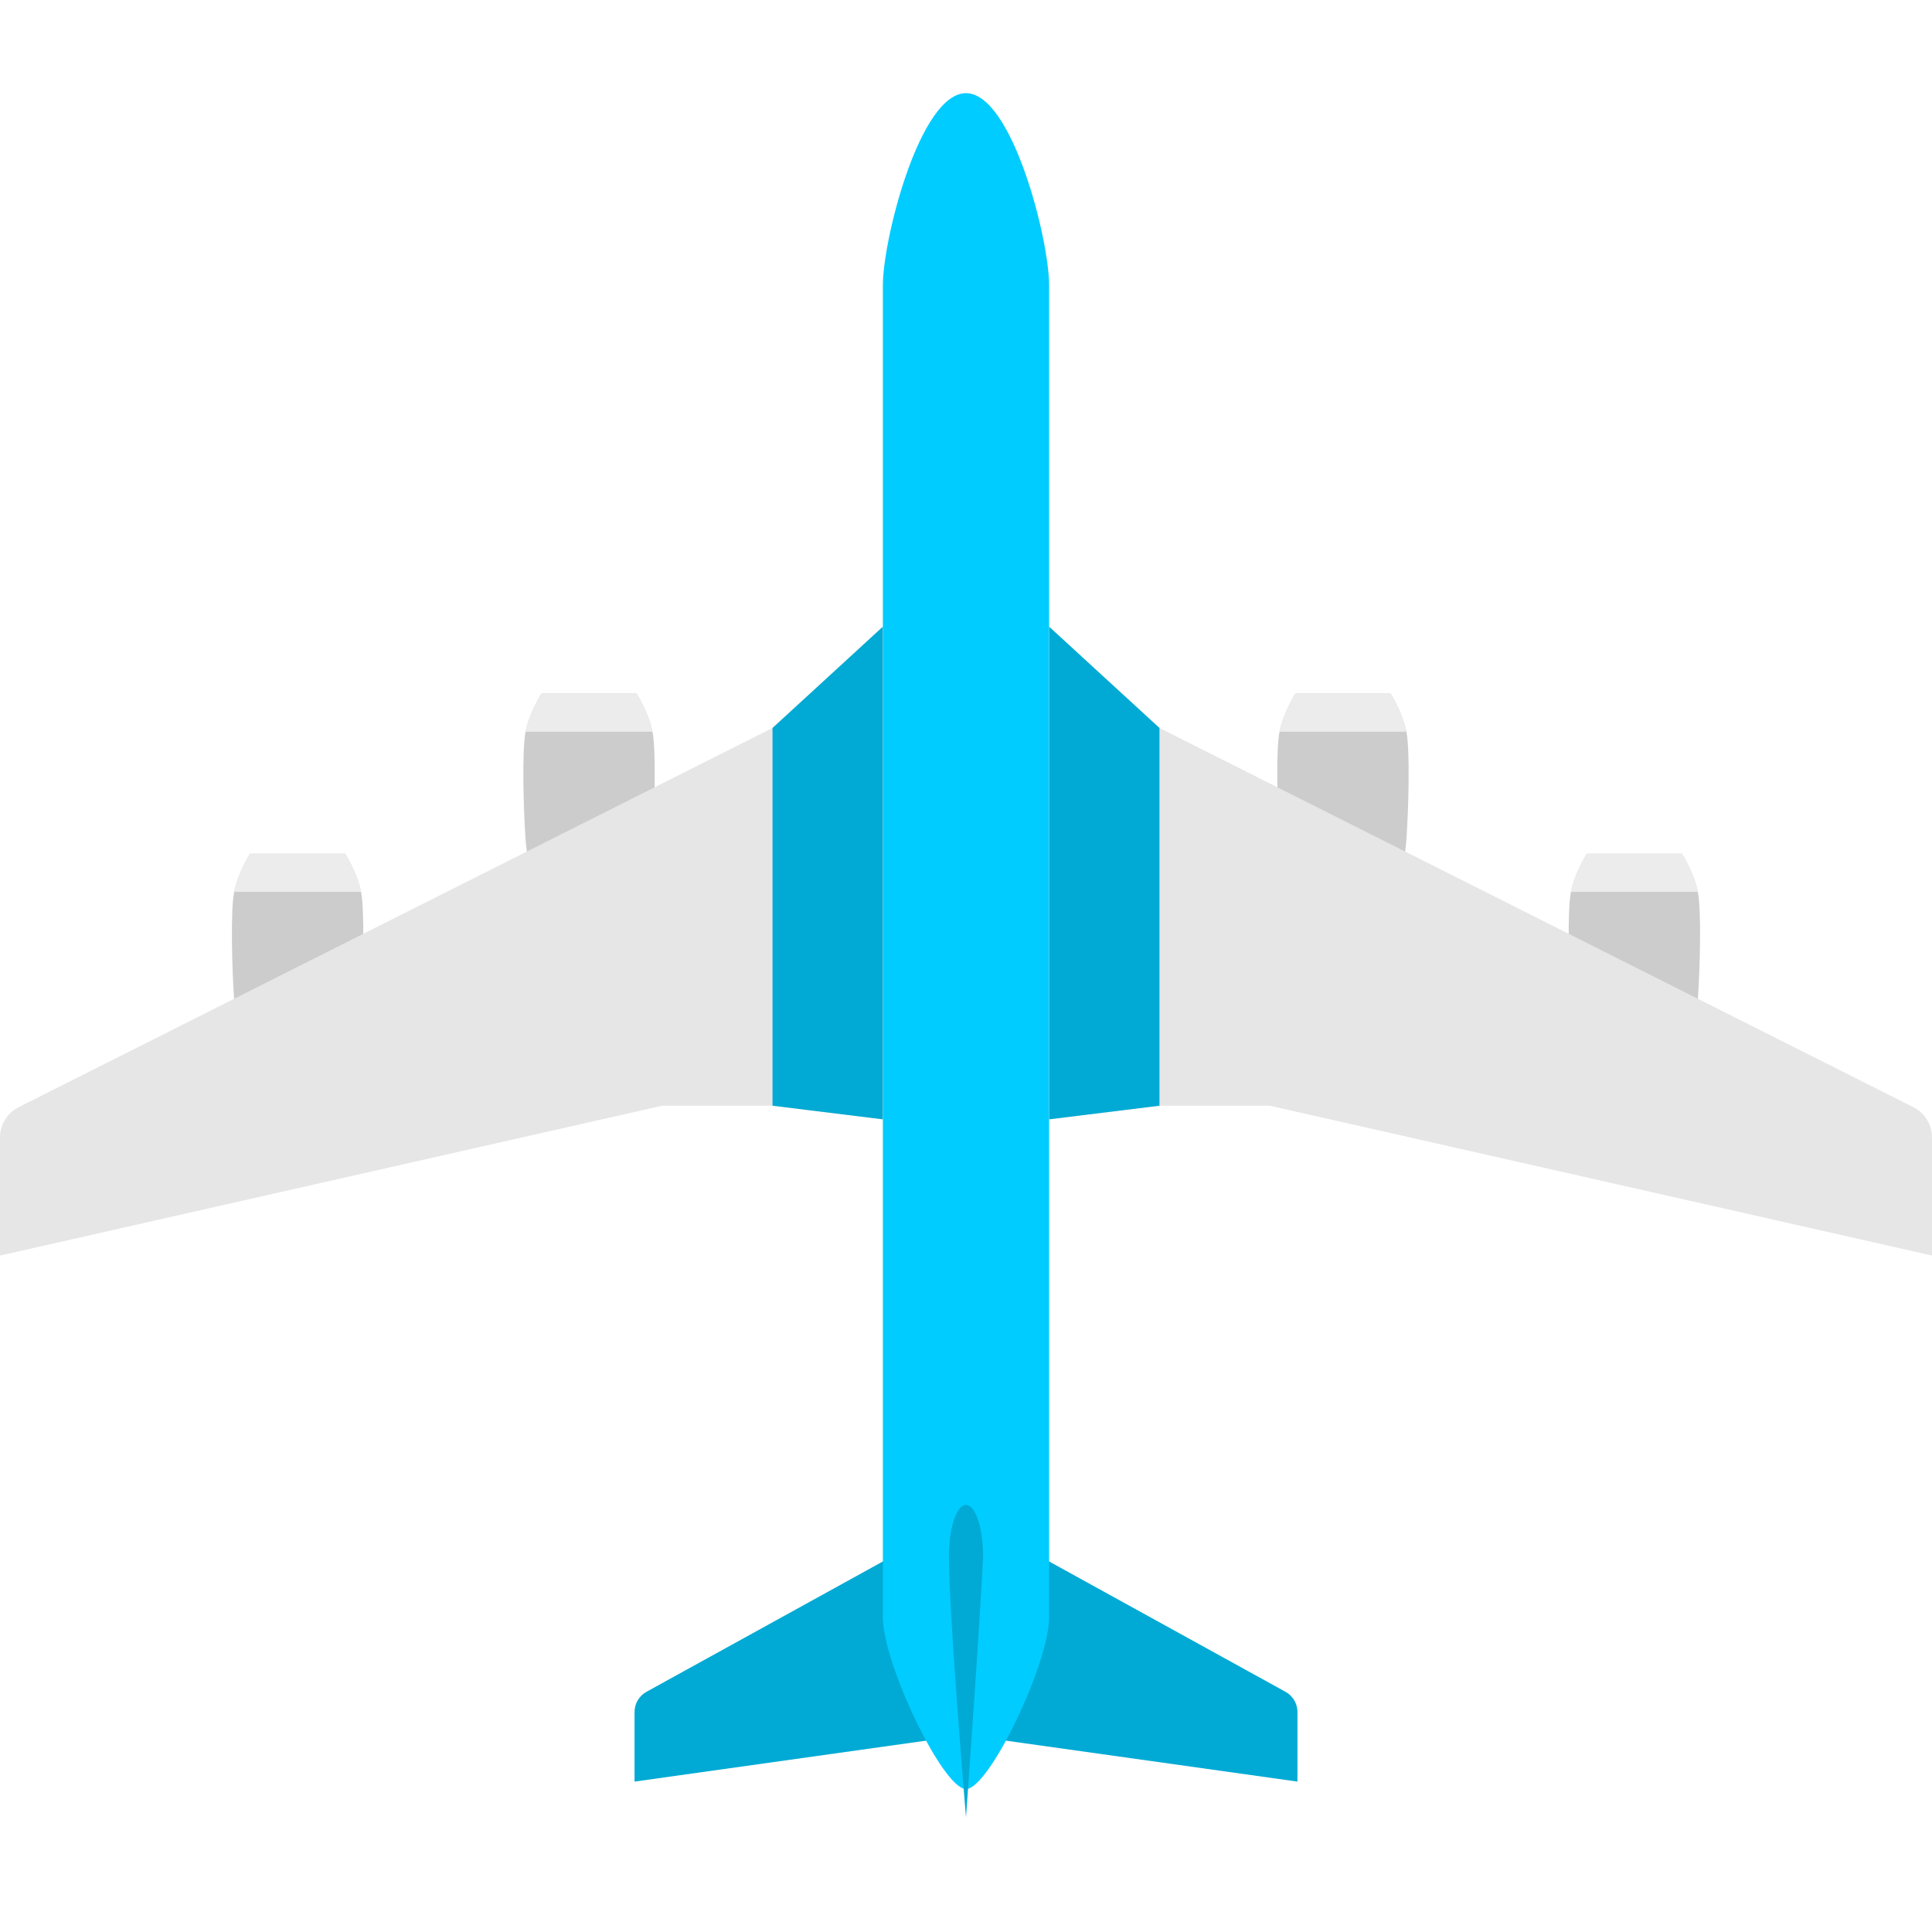
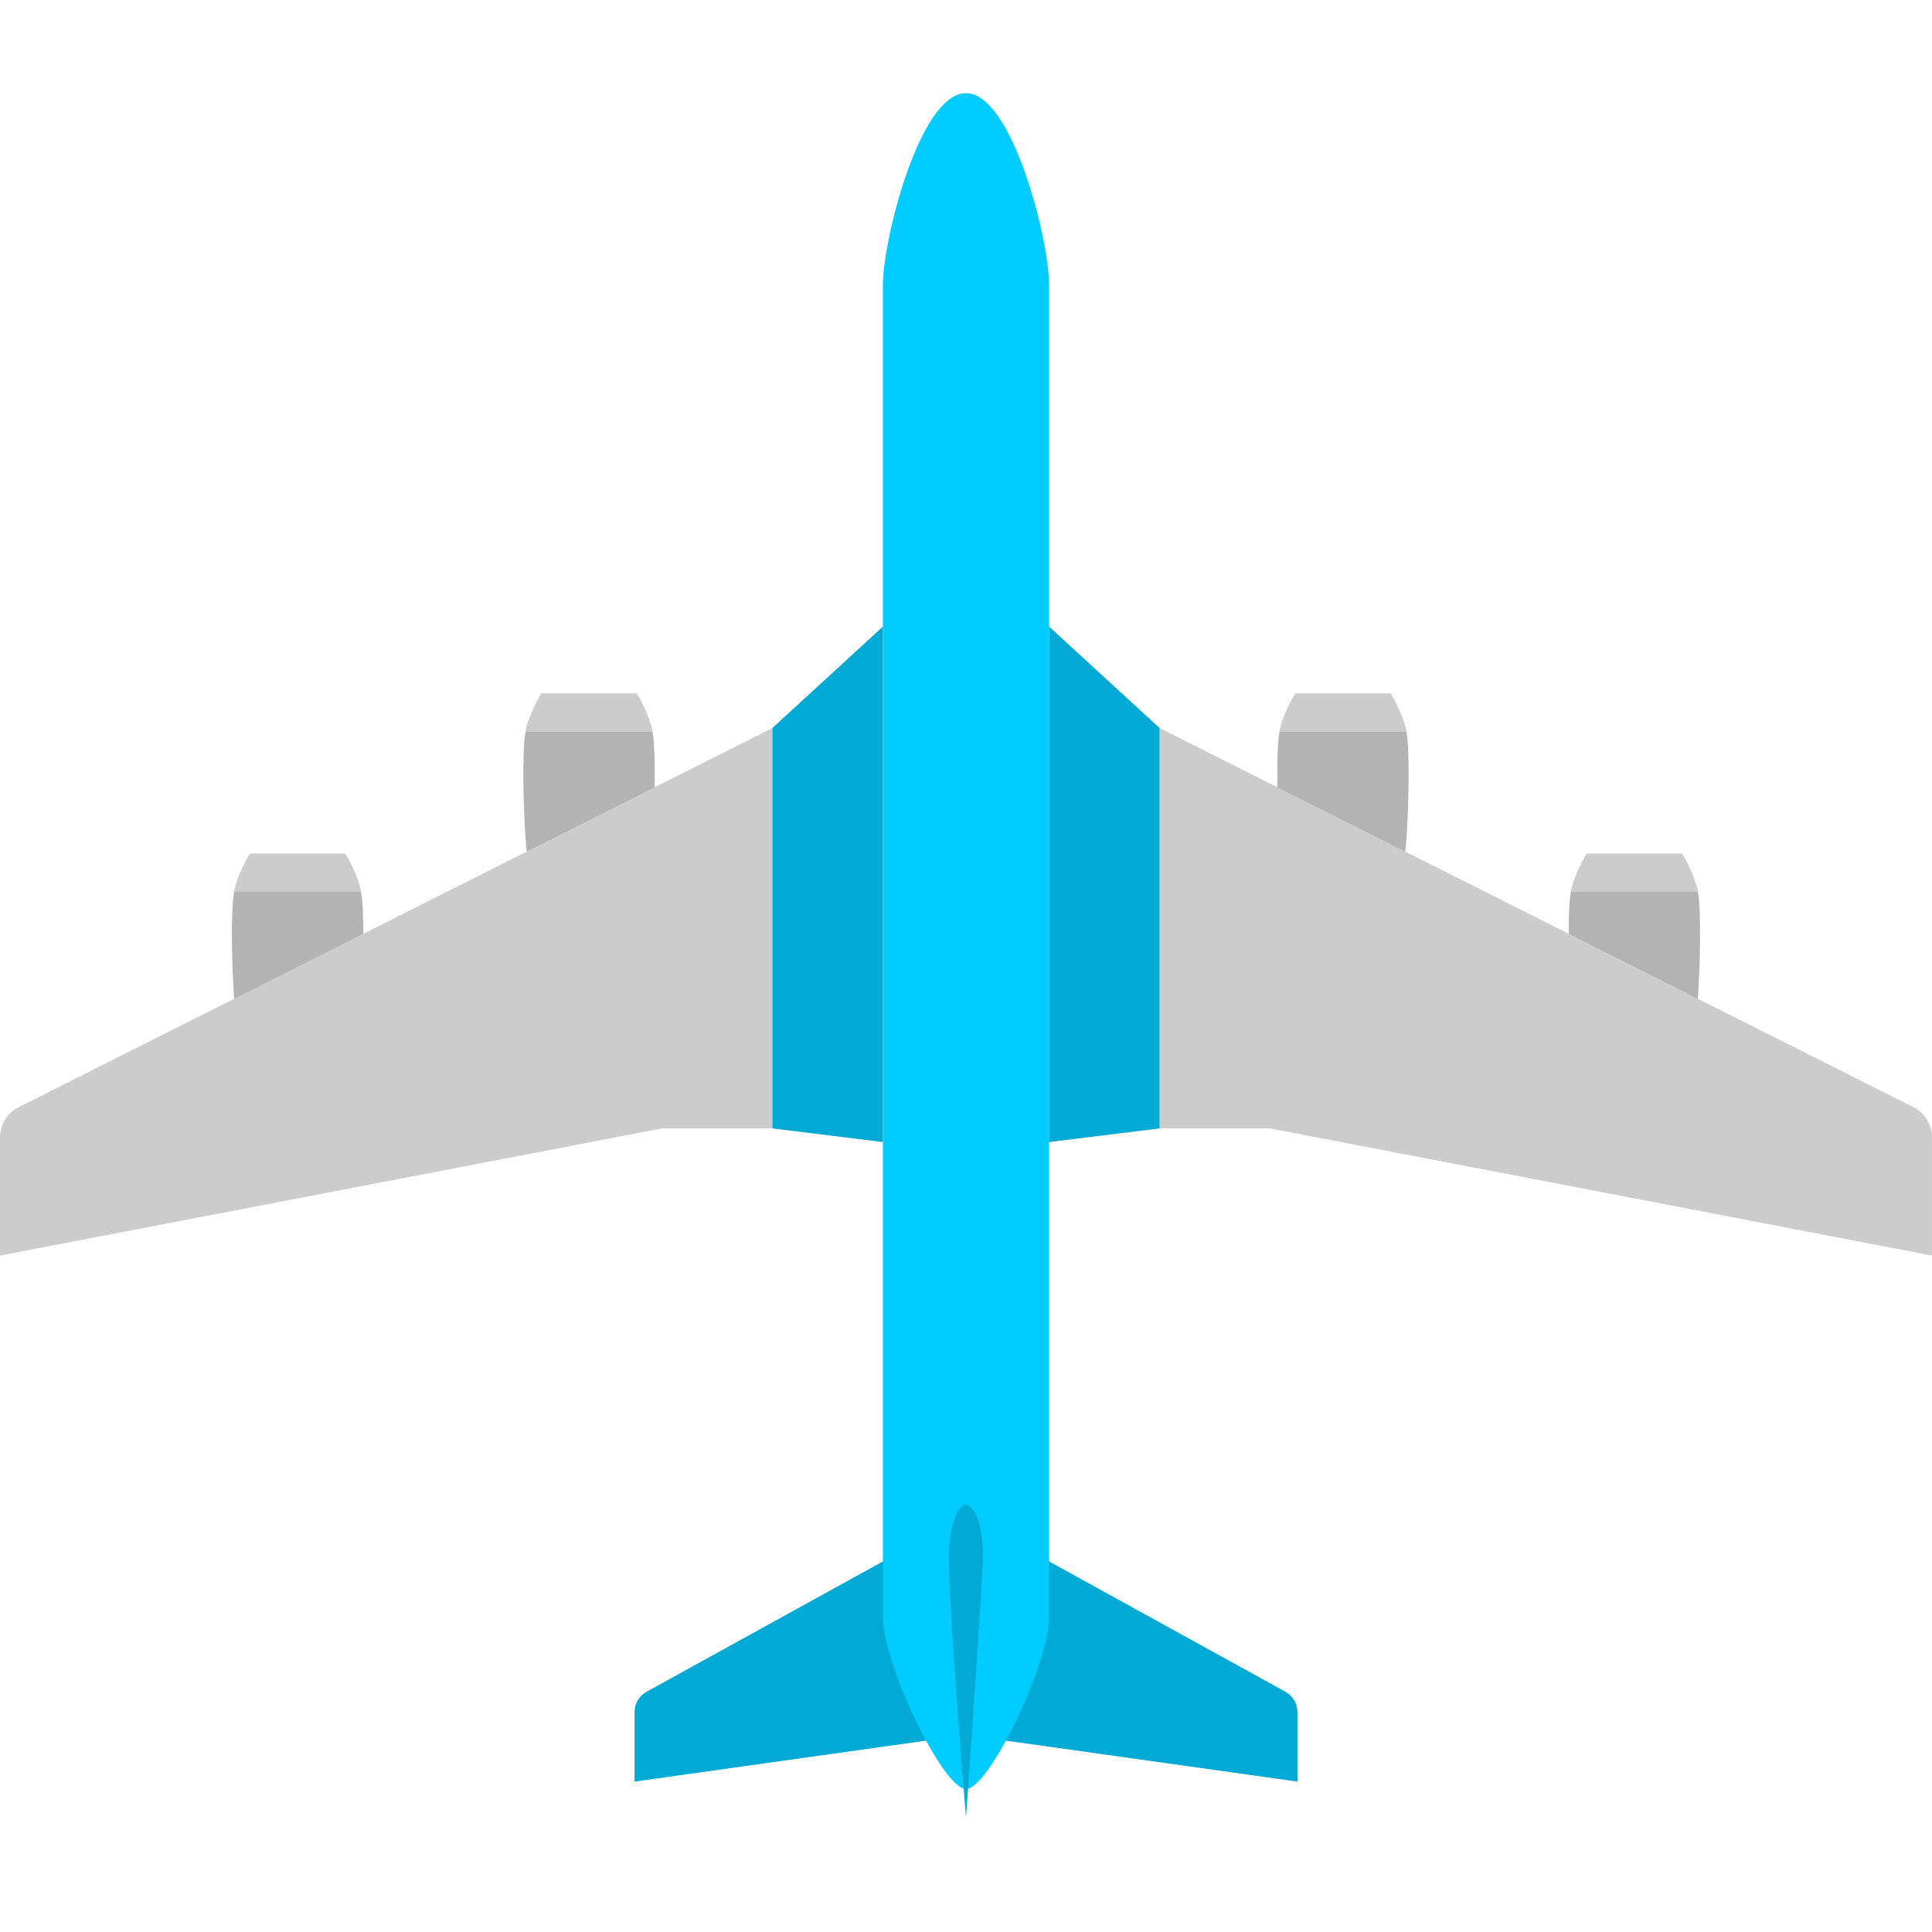
<svg xmlns="http://www.w3.org/2000/svg" width="512" height="512" viewBox="0 0 135.467 135.467" version="1.1" id="svg5">
  <defs id="defs2">
    </defs>
  <g id="layer1">
    <path id="rect3" style="fill:#00aad4;stroke-width:3.175;stroke-linecap:round;stroke-linejoin:round;stroke-miterlimit:12;paint-order:markers stroke fill" d="m 67.733,106.272 -22.405,12.354 a 1.617,1.617 0 0 0 -0.836,1.416 v 4.879 l 23.241,-3.264 23.241,3.264 v -4.879 a 1.617,1.617 0 0 0 -0.836,-1.416 z" />
    <path id="rect1" style="fill:#00ccff;stroke-width:3.175;stroke-linecap:round;stroke-linejoin:round;stroke-miterlimit:12;paint-order:markers stroke fill" d="m 67.733,6.532 c 3.229,0 5.828,10.24 5.828,13.469 v 93.408 c 0,3.229 -4.209,12.036 -5.828,12.036 -1.619,0 -5.828,-8.808 -5.828,-12.036 V 20.001 c 0,-3.229 2.599,-13.469 5.828,-13.469 z" />
    <path id="rect4" style="fill:#00aad4;stroke-width:3.175;stroke-linecap:round;stroke-linejoin:round;stroke-miterlimit:12;paint-order:markers stroke fill" d="m 67.733,105.525 c 0.664,0 1.198,1.611 1.198,3.612 -0.197,4.386 -1.198,18.286 -1.198,18.286 0,0 -1.198,-14.253 -1.198,-18.286 0,-2.001 0.534,-3.612 1.198,-3.612 z" />
-     <path id="rect5" style="fill:#cccccc;stroke-width:3.175;stroke-linecap:round;stroke-linejoin:round;stroke-miterlimit:12;paint-order:markers stroke fill" d="m 37.966,48.633 h 1.112 1.112 1.112 1.112 1.112 1.112 c 0,0 0.85,1.362 1.112,2.673 0.262,1.311 0.153,5.416 0,7.577 -0.153,2.162 -1.112,5.346 -1.112,5.346 h -6.672 c 0,0 -0.959,-3.184 -1.112,-5.346 -0.153,-2.162 -0.262,-6.267 0,-7.577 0.262,-1.311 1.112,-2.673 1.112,-2.673 z" />
-     <path id="path8" style="fill:#cccccc;stroke-width:3.175;stroke-linecap:round;stroke-linejoin:round;stroke-miterlimit:12;paint-order:markers stroke fill" d="m 17.531,59.862 h 1.112 1.112 1.112 1.112 1.112 1.112 c 0,0 0.85,1.362 1.112,2.673 0.262,1.311 0.153,5.416 0,7.577 -0.153,2.162 -1.112,5.346 -1.112,5.346 h -6.672 c 0,0 -0.959,-3.184 -1.112,-5.346 -0.153,-2.162 -0.262,-6.267 0,-7.577 0.262,-1.311 1.112,-2.673 1.112,-2.673 z" />
-     <path id="path9" style="fill:#cccccc;stroke-width:3.175;stroke-linecap:round;stroke-linejoin:round;stroke-miterlimit:12;paint-order:markers stroke fill" d="M 97.501,48.633 H 96.389 95.277 94.165 93.053 91.941 90.829 c 0,0 -0.85,1.362 -1.112,2.673 -0.262,1.311 -0.153,5.416 0,7.577 0.153,2.162 1.112,5.346 1.112,5.346 h 6.672 c 0,0 0.959,-3.184 1.112,-5.346 0.153,-2.162 0.262,-6.267 0,-7.577 -0.262,-1.311 -1.112,-2.673 -1.112,-2.673 z" />
-     <path id="path10" style="fill:#cccccc;stroke-width:3.175;stroke-linecap:round;stroke-linejoin:round;stroke-miterlimit:12;paint-order:markers stroke fill" d="m 117.935,59.862 h -1.112 -1.112 -1.112 -1.112 -1.112 -1.112 c 0,0 -0.85,1.362 -1.112,2.673 -0.262,1.311 -0.153,5.416 0,7.577 0.153,2.162 1.112,5.346 1.112,5.346 h 6.672 c 0,0 0.959,-3.184 1.112,-5.346 0.153,-2.162 0.262,-6.267 0,-7.577 -0.262,-1.311 -1.112,-2.673 -1.112,-2.673 z" />
-     <path id="path11" style="fill:#e6e6e6;stroke-width:3.175;stroke-linecap:round;stroke-linejoin:round;stroke-miterlimit:12;paint-order:markers stroke fill" d="M 134.201,77.653 81.299,51.044 73.561,43.94 v 34.545 l 7.738,-0.955 7.738,-10e-7 46.429,10.506 v -8.28 c 0,-0.881 -0.487,-1.691 -1.266,-2.104 z" />
-     <path id="path12" style="fill:#e6e6e6;stroke-width:3.175;stroke-linecap:round;stroke-linejoin:round;stroke-miterlimit:12;paint-order:markers stroke fill" d="M 1.266,77.653 54.167,51.044 61.905,43.94 V 78.485 L 54.167,77.53 46.429,77.53 2.432336e-7,88.037 V 79.757 C 2.432336e-7,78.875 0.487,78.066 1.266,77.653 Z" />
-     <path id="path13" style="fill:#00aad4;stroke-width:3.175;stroke-linecap:round;stroke-linejoin:round;stroke-miterlimit:12;paint-order:markers stroke fill;fill-opacity:1" d="M 81.299,51.044 73.561,43.94 V 78.485 L 81.299,77.53 Z" />
-     <path id="path14" style="fill:#00aad4;stroke-width:3.175;stroke-linecap:round;stroke-linejoin:round;stroke-miterlimit:12;paint-order:markers stroke fill;fill-opacity:1" d="m 54.167,51.044 7.738,-7.104 V 78.485 L 54.167,77.53 Z" />
-     <path id="path15" style="fill:#ececec;stroke-width:3.175;stroke-linecap:round;stroke-linejoin:round;stroke-miterlimit:12;paint-order:markers stroke fill" d="m 117.935,59.862 h -1.112 -1.112 -1.112 -1.112 -1.112 -1.112 c 0,0 -0.85,1.362 -1.112,2.673 2.683,0 6.672,-10e-7 8.896,-10e-7 -0.262,-1.311 -1.112,-2.673 -1.112,-2.673 z" />
-     <path id="path16" style="fill:#ececec;stroke-width:3.175;stroke-linecap:round;stroke-linejoin:round;stroke-miterlimit:12;paint-order:markers stroke fill" d="m 97.501,48.633 h -1.112 -1.112 -1.112 -1.112 -1.112 -1.112 c 0,0 -0.85,1.362 -1.112,2.673 2.683,0 6.672,-1e-6 8.896,-1e-6 -0.262,-1.311 -1.112,-2.673 -1.112,-2.673 z" />
-     <path id="path17" style="fill:#ececec;stroke-width:3.175;stroke-linecap:round;stroke-linejoin:round;stroke-miterlimit:12;paint-order:markers stroke fill" d="M 44.637,48.633 H 43.525 42.414 41.302 40.19 39.078 37.966 c 0,0 -0.85,1.362 -1.112,2.673 2.683,0 6.672,-1e-6 8.896,-1e-6 -0.262,-1.311 -1.112,-2.673 -1.112,-2.673 z" />
-     <path id="path18" style="fill:#ececec;stroke-width:3.175;stroke-linecap:round;stroke-linejoin:round;stroke-miterlimit:12;paint-order:markers stroke fill" d="M 24.203,59.862 H 23.091 21.979 20.867 19.755 18.643 17.531 c 0,0 -0.85,1.362 -1.112,2.673 2.683,0 6.672,-10e-7 8.896,-10e-7 -0.262,-1.311 -1.112,-2.673 -1.112,-2.673 z" />
+     <path id="rect5" style="fill:#b3b3b3;stroke-width:3.175;stroke-linecap:round;stroke-linejoin:round;stroke-miterlimit:12;paint-order:markers stroke fill" d="m 37.966,48.633 h 1.112 1.112 1.112 1.112 1.112 1.112 c 0,0 0.85,1.362 1.112,2.673 0.262,1.311 0.153,5.416 0,7.577 -0.153,2.162 -1.112,5.346 -1.112,5.346 h -6.672 c 0,0 -0.959,-3.184 -1.112,-5.346 -0.153,-2.162 -0.262,-6.267 0,-7.577 0.262,-1.311 1.112,-2.673 1.112,-2.673 z" />
+     <path id="path8" style="fill:#b3b3b3;stroke-width:3.175;stroke-linecap:round;stroke-linejoin:round;stroke-miterlimit:12;paint-order:markers stroke fill" d="m 17.531,59.862 h 1.112 1.112 1.112 1.112 1.112 1.112 c 0,0 0.85,1.362 1.112,2.673 0.262,1.311 0.153,5.416 0,7.577 -0.153,2.162 -1.112,5.346 -1.112,5.346 h -6.672 c 0,0 -0.959,-3.184 -1.112,-5.346 -0.153,-2.162 -0.262,-6.267 0,-7.577 0.262,-1.311 1.112,-2.673 1.112,-2.673 z" />
+     <path id="path9" style="fill:#b3b3b3;stroke-width:3.175;stroke-linecap:round;stroke-linejoin:round;stroke-miterlimit:12;paint-order:markers stroke fill" d="M 97.501,48.633 H 96.389 95.277 94.165 93.053 91.941 90.829 c 0,0 -0.85,1.362 -1.112,2.673 -0.262,1.311 -0.153,5.416 0,7.577 0.153,2.162 1.112,5.346 1.112,5.346 h 6.672 c 0,0 0.959,-3.184 1.112,-5.346 0.153,-2.162 0.262,-6.267 0,-7.577 -0.262,-1.311 -1.112,-2.673 -1.112,-2.673 z" />
+     <path id="path10" style="fill:#b3b3b3;stroke-width:3.175;stroke-linecap:round;stroke-linejoin:round;stroke-miterlimit:12;paint-order:markers stroke fill" d="m 117.935,59.862 h -1.112 -1.112 -1.112 -1.112 -1.112 -1.112 c 0,0 -0.85,1.362 -1.112,2.673 -0.262,1.311 -0.153,5.416 0,7.577 0.153,2.162 1.112,5.346 1.112,5.346 h 6.672 c 0,0 0.959,-3.184 1.112,-5.346 0.153,-2.162 0.262,-6.267 0,-7.577 -0.262,-1.311 -1.112,-2.673 -1.112,-2.673 z" />
+     <path id="path11" style="fill:#cccccc;stroke-width:3.175;stroke-linecap:round;stroke-linejoin:round;stroke-miterlimit:12;paint-order:markers stroke fill" d="M 134.201,77.653 81.299,51.044 73.561,43.94 v 36.133 l 7.738,-0.955 7.738,-10e-7 46.429,8.919 v -8.28 c 0,-0.881 -0.487,-1.691 -1.266,-2.104 z" />
+     <path id="path12" style="fill:#cccccc;stroke-width:3.175;stroke-linecap:round;stroke-linejoin:round;stroke-miterlimit:12;paint-order:markers stroke fill" d="M 1.266,77.653 54.167,51.044 61.905,43.94 V 80.073 L 54.167,79.118 46.429,79.118 2.432336e-7,88.037 V 79.757 C 2.432336e-7,78.875 0.487,78.066 1.266,77.653 Z" />
+     <path id="path13" style="fill:#00aad4;fill-opacity:1;stroke-width:3.175;stroke-linecap:round;stroke-linejoin:round;stroke-miterlimit:12;paint-order:markers stroke fill" d="M 81.299,51.044 73.561,43.94 V 80.073 L 81.299,79.118 Z" />
+     <path id="path14" style="fill:#00aad4;fill-opacity:1;stroke-width:3.175;stroke-linecap:round;stroke-linejoin:round;stroke-miterlimit:12;paint-order:markers stroke fill" d="m 54.167,51.044 7.738,-7.104 V 80.073 L 54.167,79.118 Z" />
+     <path id="path15" style="fill:#cccccc;stroke-width:3.175;stroke-linecap:round;stroke-linejoin:round;stroke-miterlimit:12;paint-order:markers stroke fill;fill-opacity:1" d="m 117.935,59.862 h -1.112 -1.112 -1.112 -1.112 -1.112 -1.112 c 0,0 -0.85,1.362 -1.112,2.673 2.683,0 6.672,-10e-7 8.896,-10e-7 -0.262,-1.311 -1.112,-2.673 -1.112,-2.673 z" />
+     <path id="path16" style="fill:#cccccc;stroke-width:3.175;stroke-linecap:round;stroke-linejoin:round;stroke-miterlimit:12;paint-order:markers stroke fill;fill-opacity:1" d="m 97.501,48.633 h -1.112 -1.112 -1.112 -1.112 -1.112 -1.112 c 0,0 -0.85,1.362 -1.112,2.673 2.683,0 6.672,-1e-6 8.896,-1e-6 -0.262,-1.311 -1.112,-2.673 -1.112,-2.673 z" />
+     <path id="path17" style="fill:#cccccc;stroke-width:3.175;stroke-linecap:round;stroke-linejoin:round;stroke-miterlimit:12;paint-order:markers stroke fill;fill-opacity:1" d="M 44.637,48.633 H 43.525 42.414 41.302 40.19 39.078 37.966 c 0,0 -0.85,1.362 -1.112,2.673 2.683,0 6.672,-1e-6 8.896,-1e-6 -0.262,-1.311 -1.112,-2.673 -1.112,-2.673 z" />
+     <path id="path18" style="fill:#cccccc;stroke-width:3.175;stroke-linecap:round;stroke-linejoin:round;stroke-miterlimit:12;paint-order:markers stroke fill;fill-opacity:1" d="M 24.203,59.862 H 23.091 21.979 20.867 19.755 18.643 17.531 c 0,0 -0.85,1.362 -1.112,2.673 2.683,0 6.672,-10e-7 8.896,-10e-7 -0.262,-1.311 -1.112,-2.673 -1.112,-2.673 z" />
  </g>
</svg>
